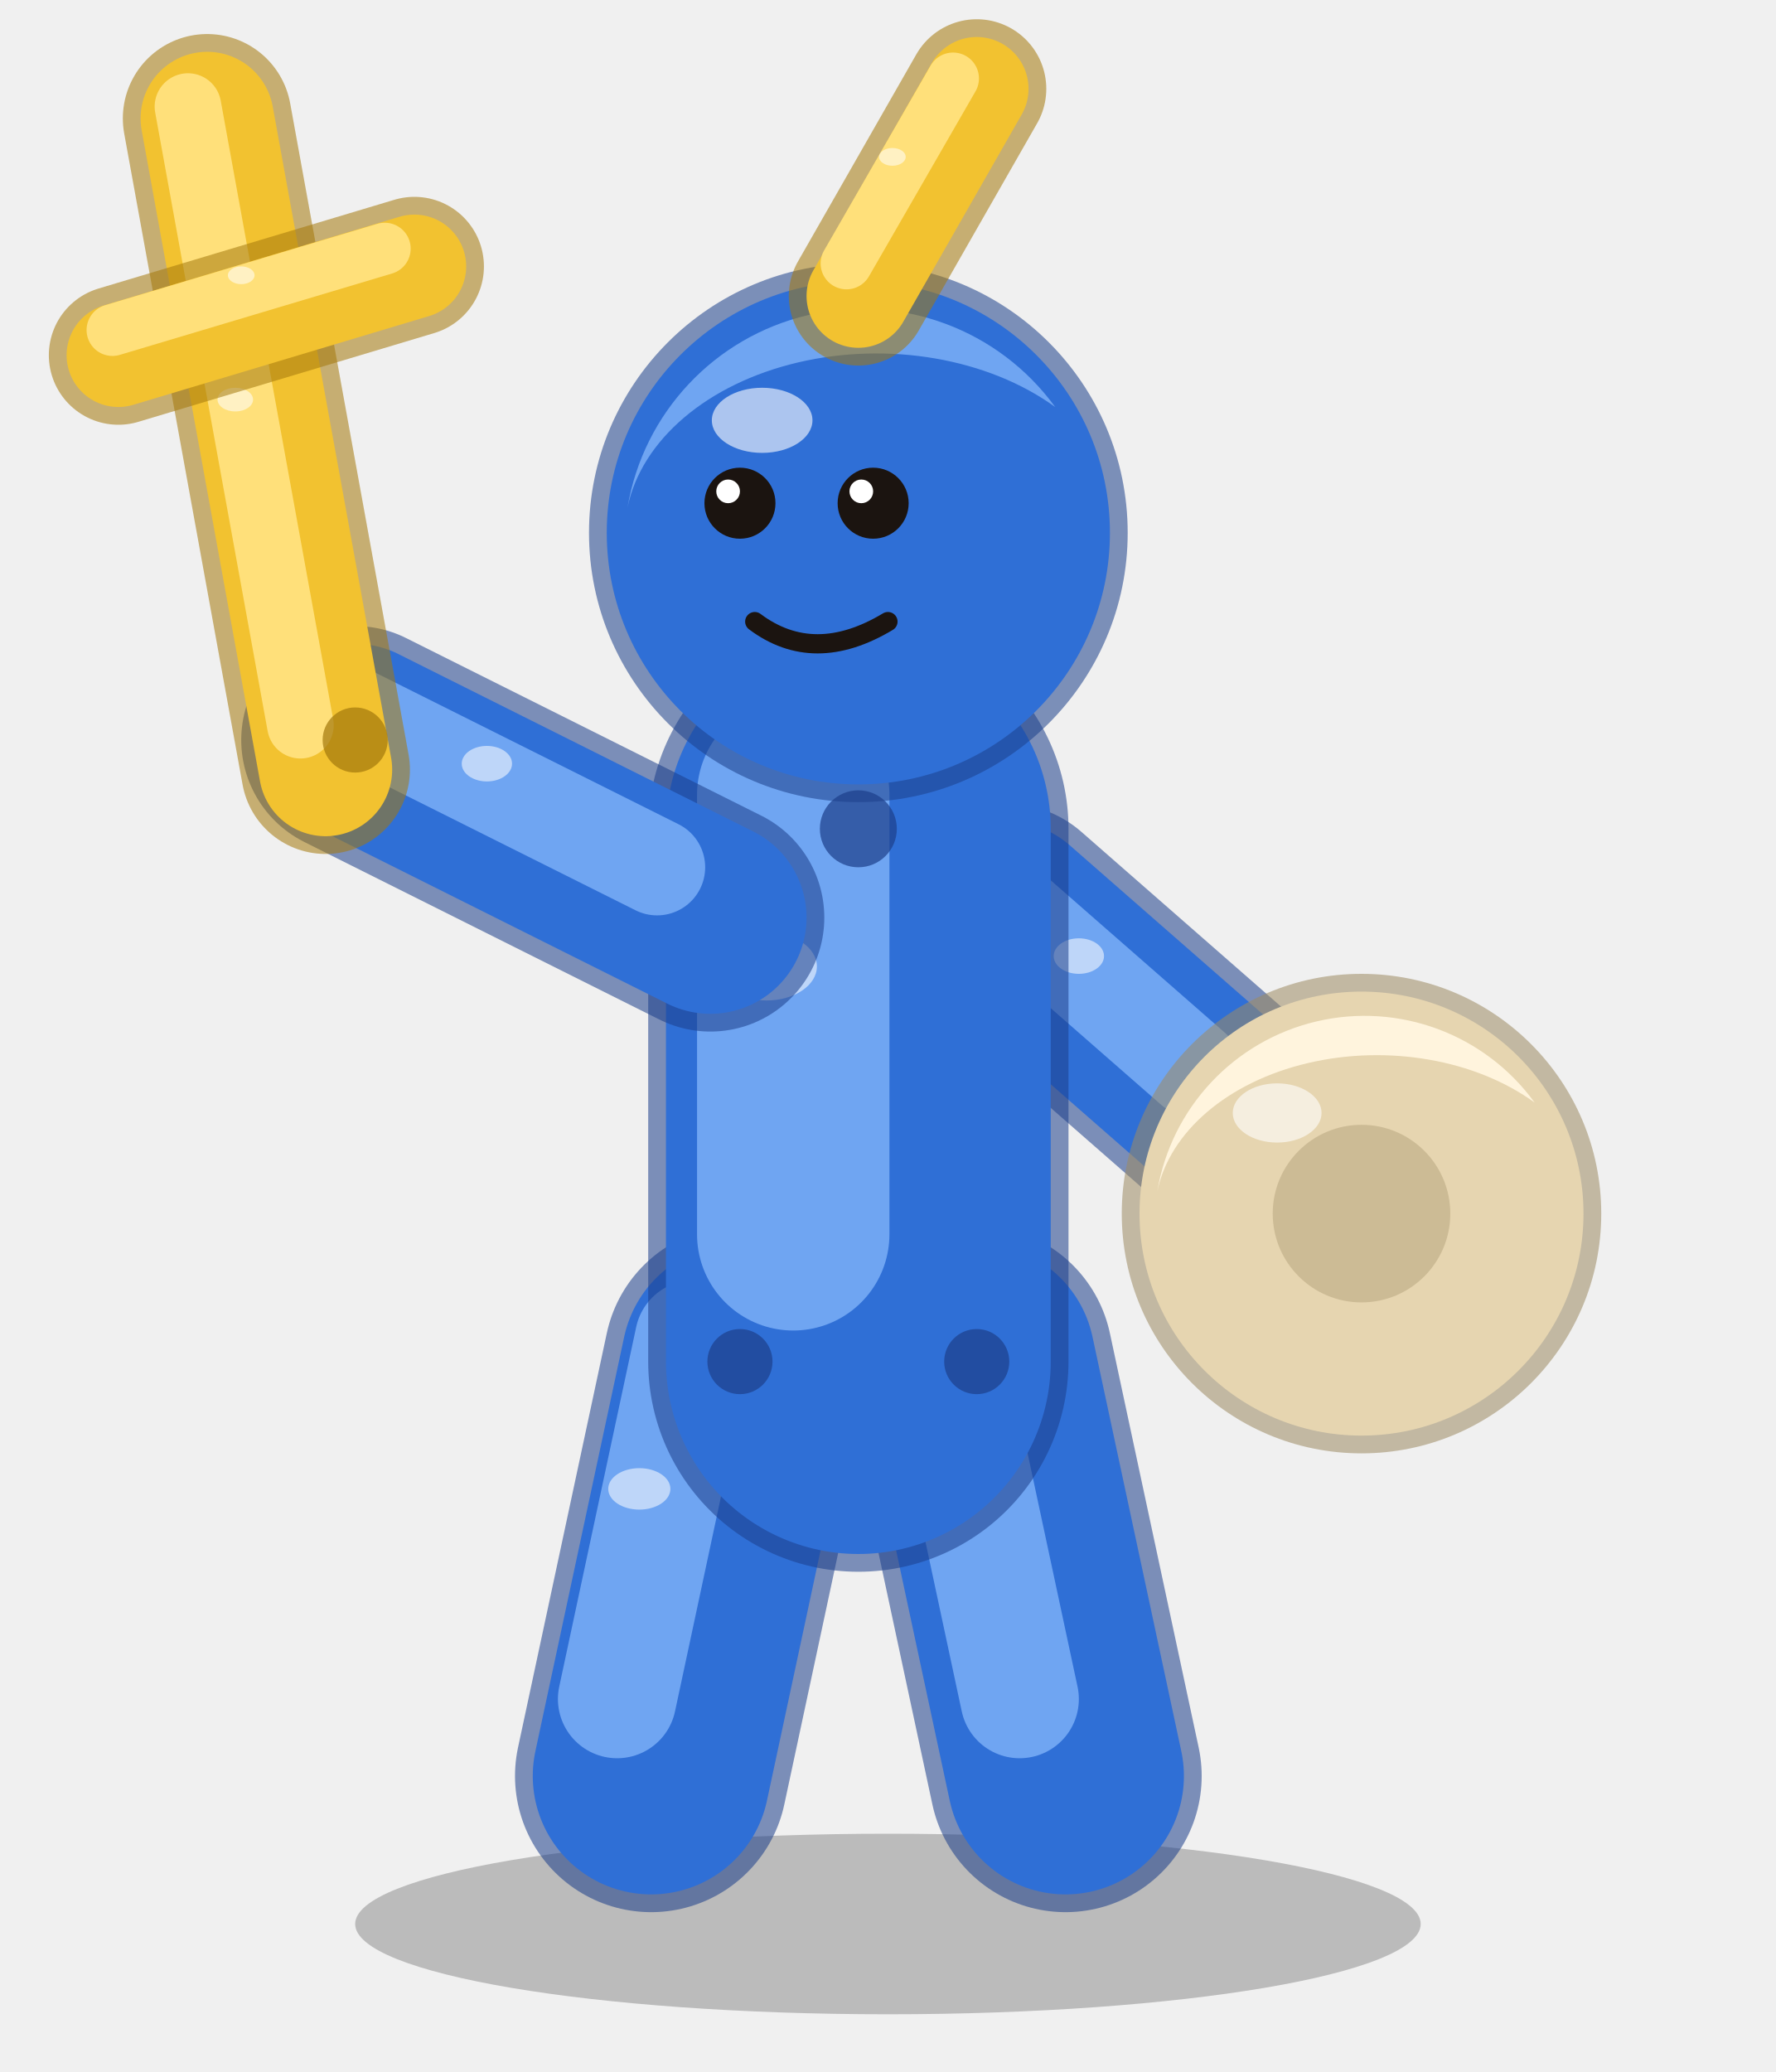
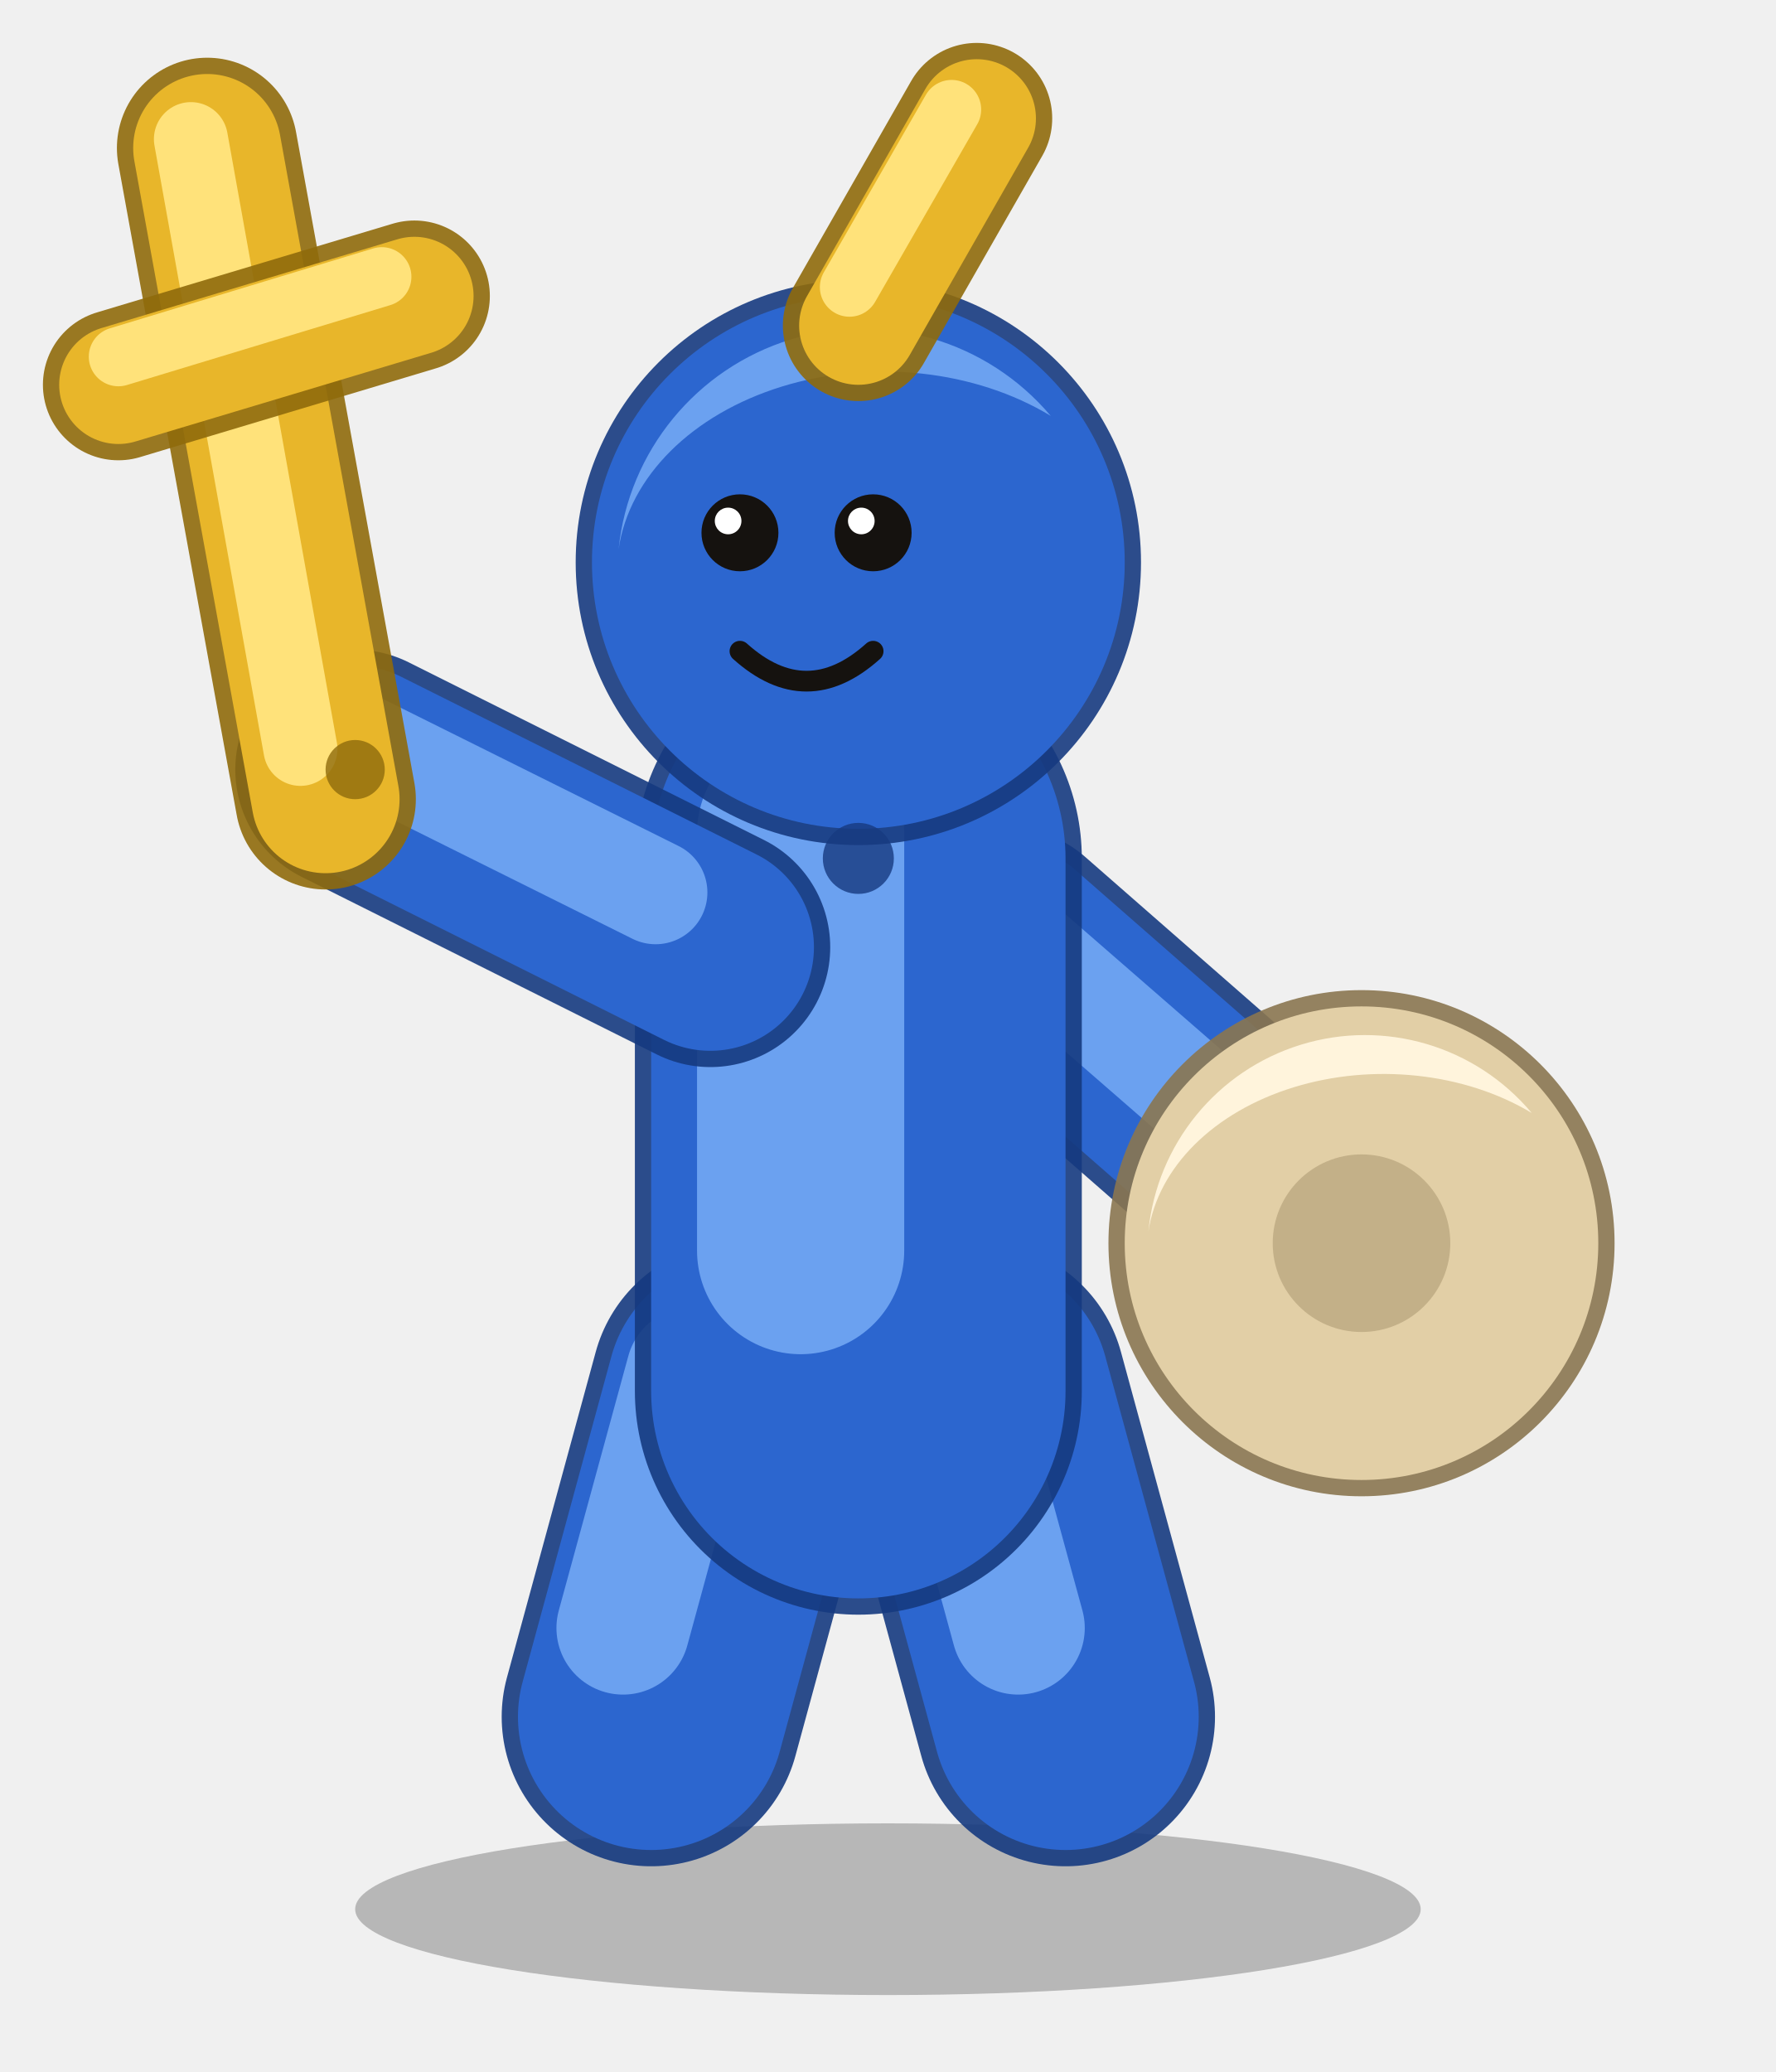
<svg xmlns="http://www.w3.org/2000/svg" viewBox="0 0 120 140">
-   <ellipse cx="60" cy="130" rx="36" ry="6.1" fill="#000" opacity="0.22" />
-   <path d="M50 92L44 120" stroke="#1C3F8A" stroke-width="18.4" stroke-opacity="0.55" stroke-linecap="round" fill="none" />
-   <path d="M50 92L44 120" stroke="#2F6FD6" stroke-width="16" stroke-linecap="round" fill="none" />
-   <path d="M46.9 90.5L41.7 114.8" stroke="#6FA5F2" stroke-width="8.0" stroke-linecap="round" fill="none" />
-   <ellipse cx="43.2" cy="100.6" rx="2.1" ry="1.4" fill="#fff" opacity="0.55" />
-   <path d="M66 92L72 120" stroke="#1C3F8A" stroke-width="18.4" stroke-opacity="0.55" stroke-linecap="round" fill="none" />
-   <path d="M66 92L72 120" stroke="#2F6FD6" stroke-width="16" stroke-linecap="round" fill="none" />
-   <path d="M63.7 90.5L68.9 114.8" stroke="#6FA5F2" stroke-width="8.0" stroke-linecap="round" fill="none" />
-   <ellipse cx="65.2" cy="100.6" rx="2.1" ry="1.4" fill="#fff" opacity="0.55" />
-   <path d="M68 62L84 76" stroke="#1C3F8A" stroke-width="15.4" stroke-opacity="0.55" stroke-linecap="round" fill="none" />
-   <path d="M68 62L84 76" stroke="#2F6FD6" stroke-width="13" stroke-linecap="round" fill="none" />
-   <path d="M67.0 60.3L80.6 72.2" stroke="#6FA5F2" stroke-width="6.5" stroke-linecap="round" fill="none" />
-   <ellipse cx="72.9" cy="64.6" rx="1.7" ry="1.2" fill="#fff" opacity="0.55" />
-   <circle cx="92" cy="82" r="16.2" fill="#9C8A62" opacity="0.55" />
-   <circle cx="92" cy="82" r="15" fill="#E6D5B0" />
-   <path d="M78.2 80.5A14.2 14.2 0 0 1 103.7 74.5A15.0 10.8 0 0 0 78.2 80.5Z" fill="#FFF4DD" />
-   <ellipse cx="86.3" cy="75.2" rx="3.0" ry="2.0" fill="#fff" opacity="0.6" />
-   <circle cx="92" cy="82" r="6" fill="#9C8A62" opacity="0.35" />
-   <path d="M58 56L58 92" stroke="#1C3F8A" stroke-width="28.4" stroke-opacity="0.55" stroke-linecap="round" fill="none" />
-   <path d="M58 56L58 92" stroke="#2F6FD6" stroke-width="26" stroke-linecap="round" fill="none" />
-   <path d="M53.6 53.7L53.6 83.4" stroke="#6FA5F2" stroke-width="13.0" stroke-linecap="round" fill="none" />
-   <ellipse cx="51.8" cy="65.3" rx="3.4" ry="2.3" fill="#fff" opacity="0.55" />
-   <path d="M48 62L24 50" stroke="#1C3F8A" stroke-width="15.4" stroke-opacity="0.55" stroke-linecap="round" fill="none" />
-   <path d="M48 62L24 50" stroke="#2F6FD6" stroke-width="13" stroke-linecap="round" fill="none" />
-   <path d="M44.4 58.6L23.2 48.0" stroke="#6FA5F2" stroke-width="6.5" stroke-linecap="round" fill="none" />
-   <ellipse cx="32.9" cy="51.6" rx="1.7" ry="1.2" fill="#fff" opacity="0.55" />
-   <path d="M22 52L14 8" stroke="#A3780C" stroke-width="11.4" stroke-opacity="0.55" stroke-linecap="round" fill="none" />
-   <path d="M22 52L14 8" stroke="#F2C230" stroke-width="9" stroke-linecap="round" fill="none" />
-   <path d="M20.3 49.0L12.7 7.2" stroke="#FFE07A" stroke-width="4.5" stroke-linecap="round" fill="none" />
-   <ellipse cx="15.9" cy="27.0" rx="1.2" ry="0.8" fill="#fff" opacity="0.55" />
-   <path d="M8 24L28 18" stroke="#A3780C" stroke-width="9.4" stroke-opacity="0.55" stroke-linecap="round" fill="none" />
-   <path d="M8 24L28 18" stroke="#F2C230" stroke-width="7" stroke-linecap="round" fill="none" />
-   <path d="M7.6 22.3L26.0 16.8" stroke="#FFE07A" stroke-width="3.5" stroke-linecap="round" fill="none" />
-   <ellipse cx="16.3" cy="18.6" rx="0.9" ry="0.6" fill="#fff" opacity="0.55" />
-   <circle cx="58" cy="36" r="18.2" fill="#1C3F8A" opacity="0.55" />
-   <circle cx="58" cy="36" r="17" fill="#2F6FD6" />
-   <path d="M42.4 34.3A16.1 16.1 0 0 1 71.3 27.5A17.0 12.2 0 0 0 42.4 34.3Z" fill="#6FA5F2" />
-   <ellipse cx="51.5" cy="28.4" rx="3.4" ry="2.2" fill="#fff" opacity="0.6" />
-   <path d="M58 20L66 6" stroke="#A3780C" stroke-width="9.4" stroke-opacity="0.55" stroke-linecap="round" fill="none" />
-   <path d="M58 20L66 6" stroke="#F2C230" stroke-width="7" stroke-linecap="round" fill="none" />
-   <path d="M57.2 17.8L64.4 5.3" stroke="#FFE07A" stroke-width="3.5" stroke-linecap="round" fill="none" />
-   <ellipse cx="60.3" cy="10.6" rx="0.9" ry="0.6" fill="#fff" opacity="0.55" />
-   <circle cx="58" cy="56" r="2.6" fill="#1C3F8A" opacity="0.7" />
-   <circle cx="50" cy="92" r="2.2" fill="#1C3F8A" opacity="0.7" />
-   <circle cx="66" cy="92" r="2.2" fill="#1C3F8A" opacity="0.7" />
-   <circle cx="24" cy="50" r="2.2" fill="#A3780C" opacity="0.7" />
-   <circle cx="50" cy="34" r="2.4" fill="#1b1410" />
-   <circle cx="49.2" cy="33.2" r="0.8" fill="#fff" />
-   <circle cx="59" cy="34" r="2.4" fill="#1b1410" />
-   <circle cx="58.2" cy="33.2" r="0.8" fill="#fff" />
-   <path d="M51 42Q55 45 60 42" stroke="#1b1410" stroke-width="1.3" fill="none" stroke-linecap="round" />
+   <ellipse cx="60" cy="129" rx="36" ry="5.8" fill="#000" opacity="0.24" />
+   <path d="M50 94L44 116" stroke="#163A80" stroke-width="20.2" stroke-opacity="0.9" stroke-linecap="round" fill="none" />
+   <path d="M50 94L44 116" stroke="#2C66CF" stroke-width="18" stroke-linecap="round" fill="none" />
+   <path d="M46.8 92.8L42.1 110.0" stroke="#6BA1F0" stroke-width="9.0" stroke-linecap="round" fill="none" />
+   <path d="M66 94L72 116" stroke="#163A80" stroke-width="20.2" stroke-opacity="0.9" stroke-linecap="round" fill="none" />
+   <path d="M66 94L72 116" stroke="#2C66CF" stroke-width="18" stroke-linecap="round" fill="none" />
+   <path d="M64.1 92.8L68.8 110.0" stroke="#6BA1F0" stroke-width="9.0" stroke-linecap="round" fill="none" />
+   <path d="M68 64L84 78" stroke="#163A80" stroke-width="16.2" stroke-opacity="0.9" stroke-linecap="round" fill="none" />
+   <path d="M68 64L84 78" stroke="#2C66CF" stroke-width="14" stroke-linecap="round" fill="none" />
+   <path d="M67.5 62.5L80.6 73.9" stroke="#6BA1F0" stroke-width="7.0" stroke-linecap="round" fill="none" />
+   <circle cx="92" cy="84" r="17.1" fill="#8A7650" opacity="0.9" />
+   <circle cx="92" cy="84" r="16" fill="#E2CFA6" />
+   <path d="M77.6 83.2A14.7 14.7 0 0 1 103.5 75.2A16.0 12.0 0 0 0 77.6 83.2Z" fill="#FFF4DC" />
+   <circle cx="92" cy="84" r="6" fill="#8A7650" opacity="0.35" />
+   <path d="M58 58L58 94" stroke="#163A80" stroke-width="30.2" stroke-opacity="0.9" stroke-linecap="round" fill="none" />
+   <path d="M58 58L58 94" stroke="#2C66CF" stroke-width="28" stroke-linecap="round" fill="none" />
+   <path d="M54.1 56.3L54.1 84.5" stroke="#6BA1F0" stroke-width="14.0" stroke-linecap="round" fill="none" />
+   <path d="M48 64L24 52" stroke="#163A80" stroke-width="16.2" stroke-opacity="0.9" stroke-linecap="round" fill="none" />
+   <path d="M48 64L24 52" stroke="#2C66CF" stroke-width="14" stroke-linecap="round" fill="none" />
+   <path d="M44.3 60.3L23.8 50.1" stroke="#6BA1F0" stroke-width="7.0" stroke-linecap="round" fill="none" />
+   <path d="M22 54L14 10" stroke="#8F6B0C" stroke-width="12.2" stroke-opacity="0.9" stroke-linecap="round" fill="none" />
+   <path d="M22 54L14 10" stroke="#E8B62A" stroke-width="10" stroke-linecap="round" fill="none" />
+   <path d="M20.3 50.6L12.9 9.4" stroke="#FFE27A" stroke-width="5.0" stroke-linecap="round" fill="none" />
+   <path d="M8 26L28 20" stroke="#8F6B0C" stroke-width="10.2" stroke-opacity="0.9" stroke-linecap="round" fill="none" />
+   <path d="M8 26L28 20" stroke="#E8B62A" stroke-width="8" stroke-linecap="round" fill="none" />
+   <path d="M8.0 24.1L25.8 18.7" stroke="#FFE27A" stroke-width="4.0" stroke-linecap="round" fill="none" />
+   <circle cx="58" cy="38" r="19.1" fill="#163A80" opacity="0.9" />
+   <circle cx="58" cy="38" r="18" fill="#2C66CF" />
+   <path d="M41.8 37.1A16.6 16.6 0 0 1 71.0 28.1A18.0 13.5 0 0 0 41.8 37.1Z" fill="#6BA1F0" />
+   <path d="M58 22L66 8" stroke="#8F6B0C" stroke-width="10.2" stroke-opacity="0.9" stroke-linecap="round" fill="none" />
+   <path d="M58 22L66 8" stroke="#E8B62A" stroke-width="8" stroke-linecap="round" fill="none" />
+   <path d="M57.4 19.4L64.3 7.4" stroke="#FFE27A" stroke-width="4.0" stroke-linecap="round" fill="none" />
+   <circle cx="58" cy="58" r="2.4" fill="#163A80" opacity="0.8" />
+   <circle cx="24" cy="52" r="2" fill="#8F6B0C" opacity="0.8" />
+   <circle cx="50" cy="36" r="2.6" fill="#15120F" />
+   <circle cx="49.2" cy="35.2" r="0.9" fill="#fff" />
+   <circle cx="59" cy="36" r="2.6" fill="#15120F" />
+   <circle cx="58.2" cy="35.2" r="0.9" fill="#fff" />
+   <path d="M50 44q4.5 4.05 9 0" stroke="#15120F" stroke-width="1.4" fill="none" stroke-linecap="round" />
</svg>
